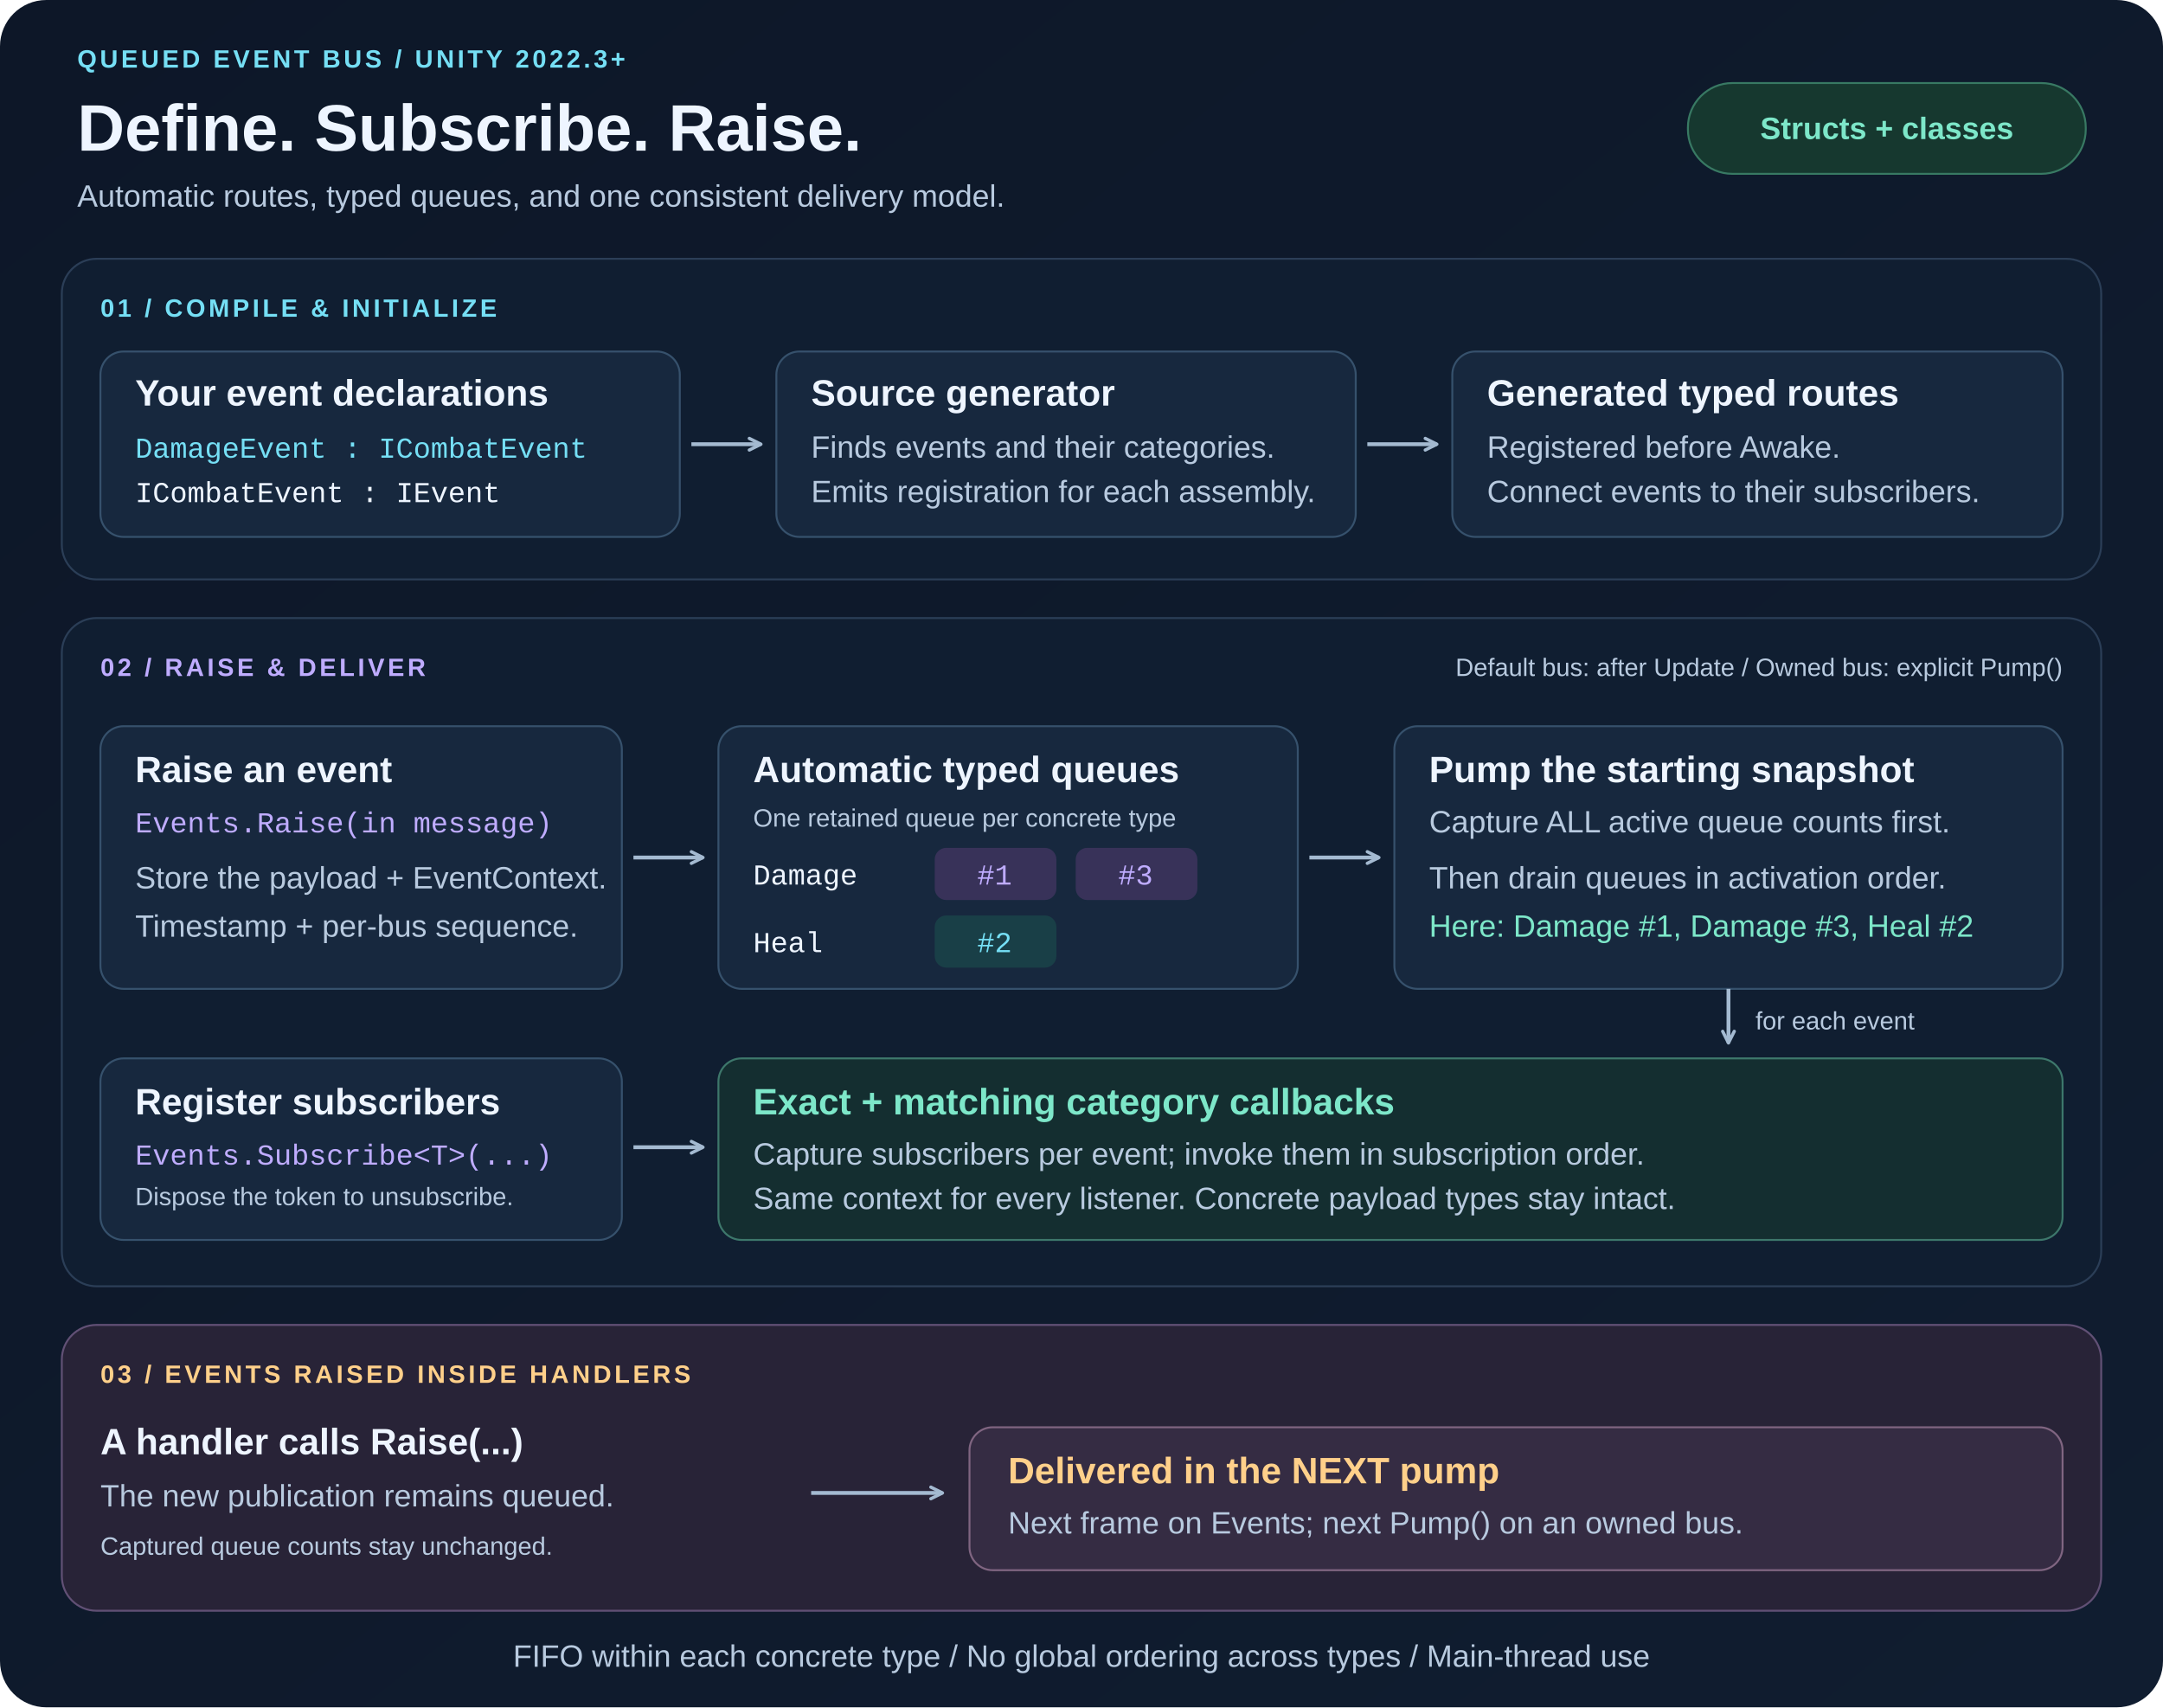
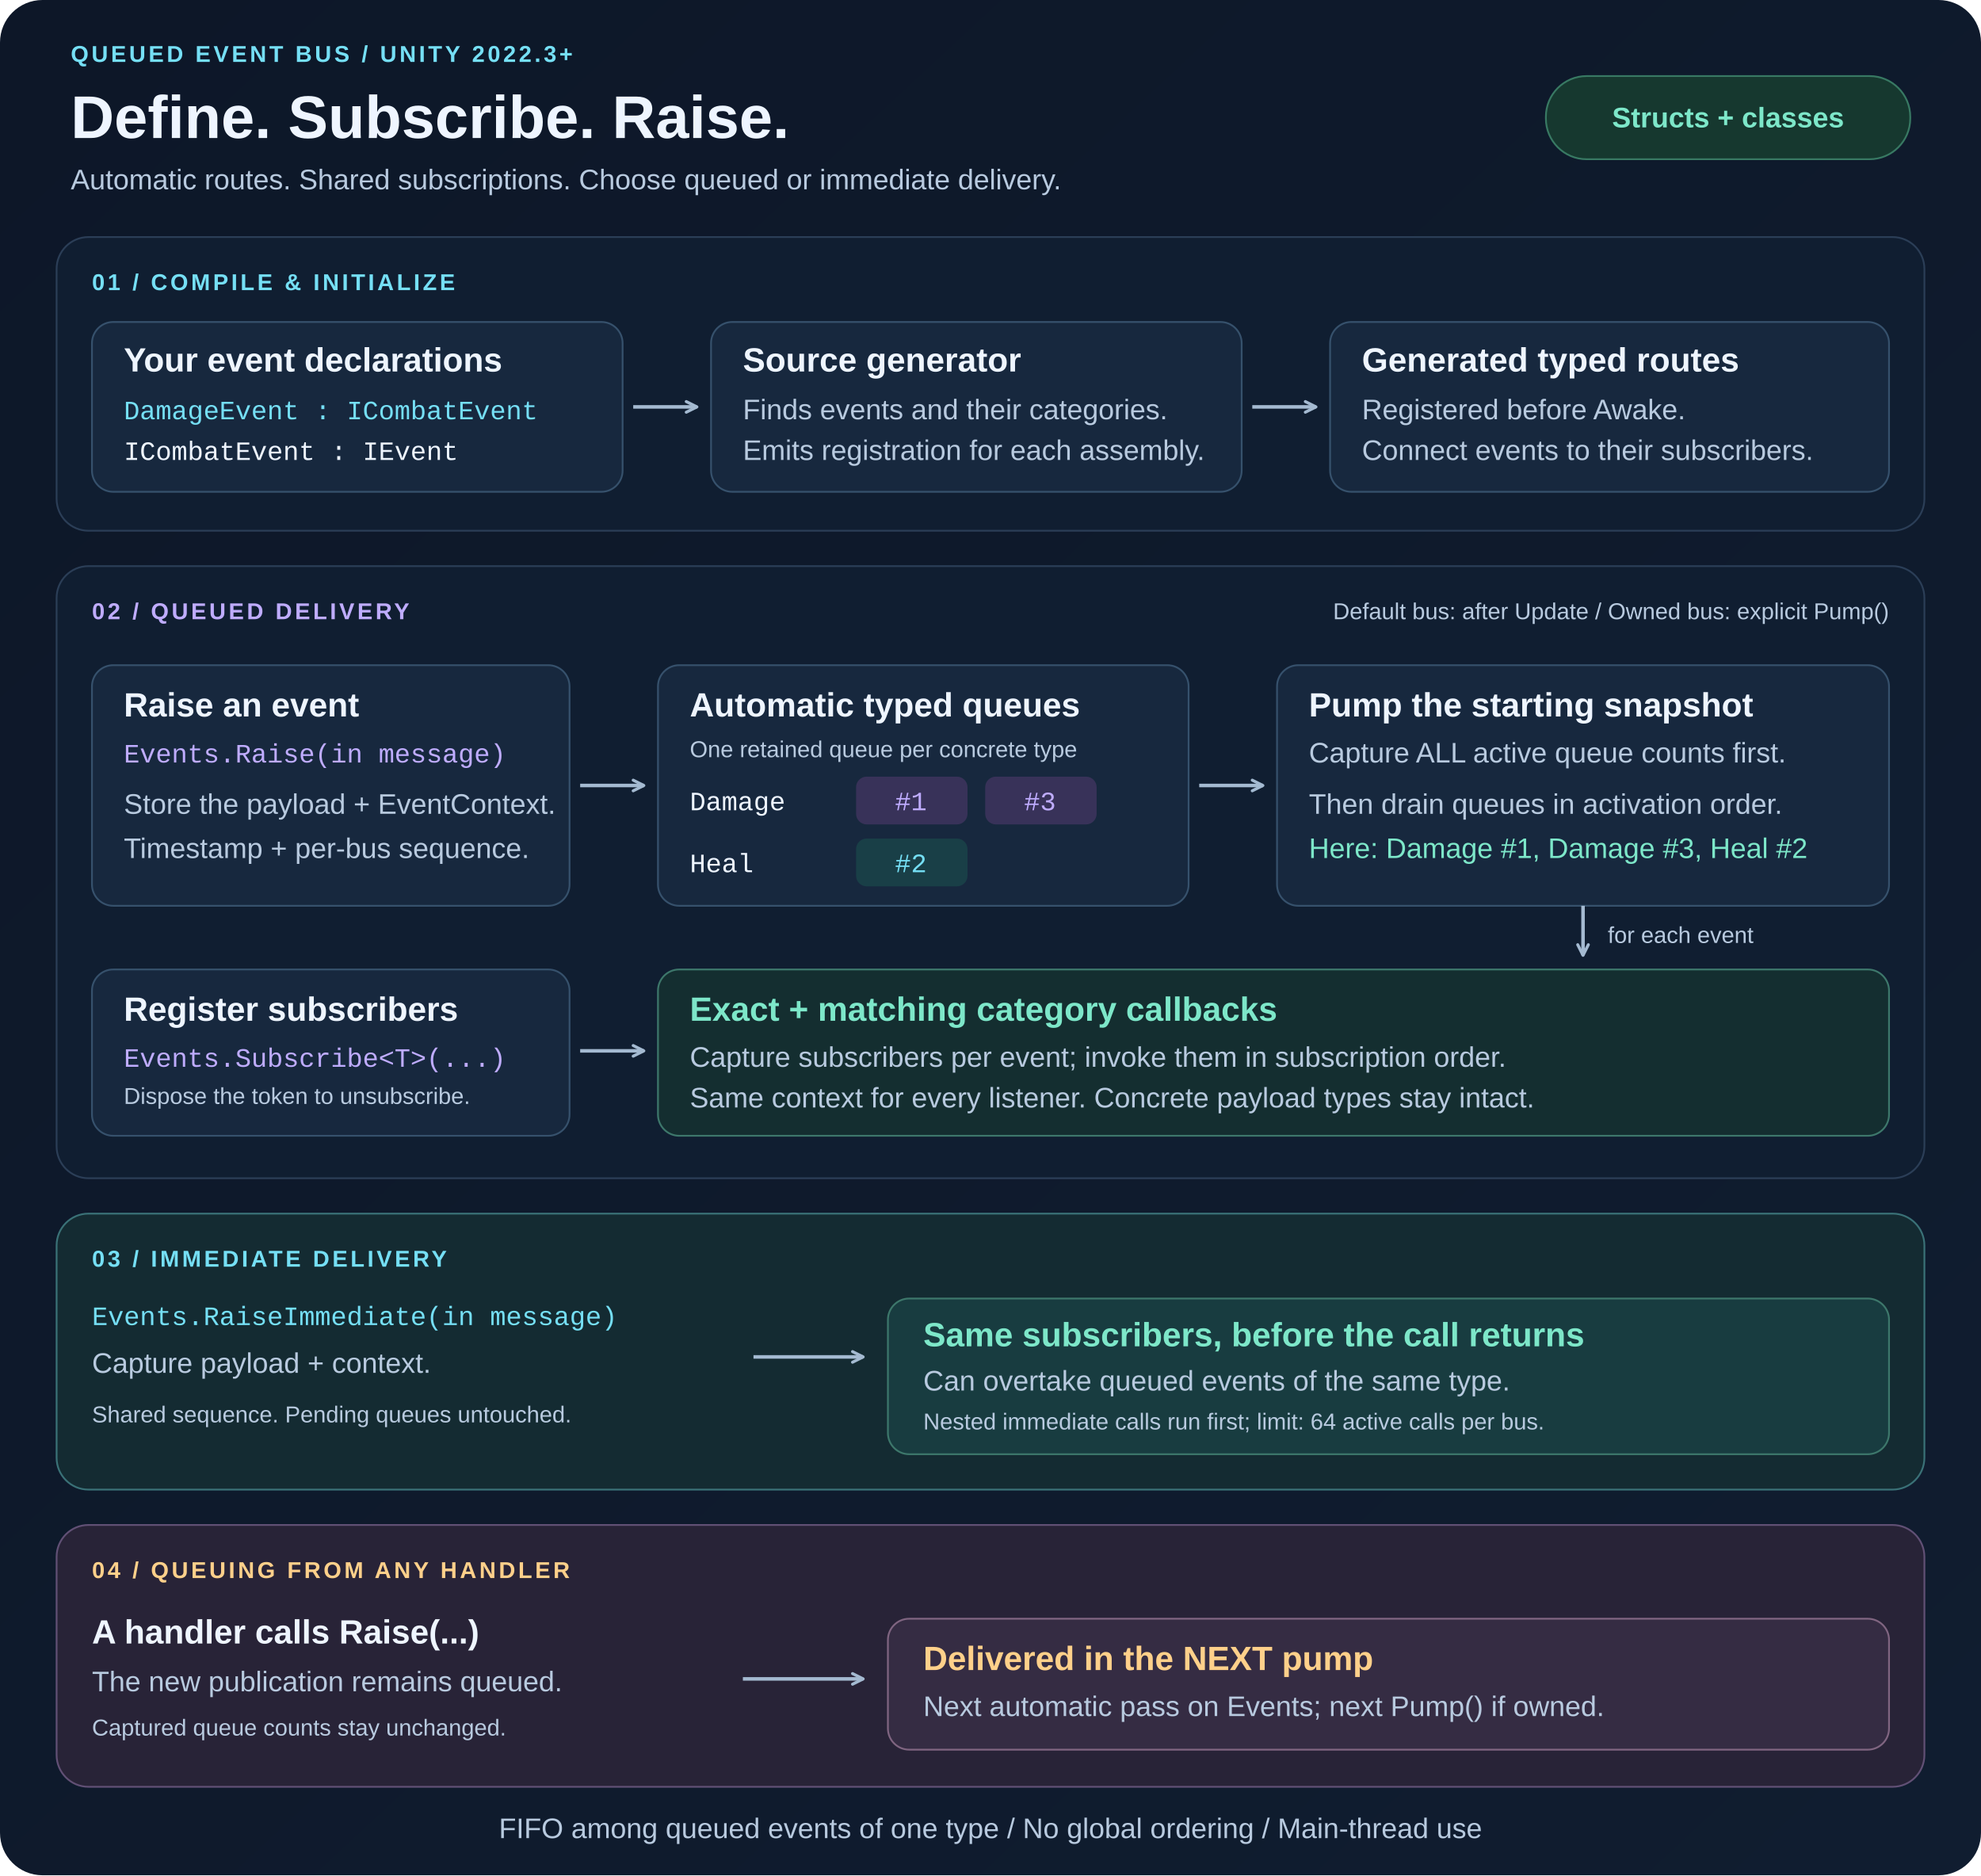
- <svg xmlns="http://www.w3.org/2000/svg" width="1120" height="884" viewBox="0 0 1120 884" role="img" aria-labelledby="title description">
+ <svg xmlns="http://www.w3.org/2000/svg" width="1120" height="1060" viewBox="0 0 1120 1060" role="img" aria-labelledby="title description">
  <defs>
    <linearGradient id="background" x2="1" y2="1">
      <stop stop-color="#0d1728" />
      <stop offset="1" stop-color="#101d30" />
    </linearGradient>
    <marker id="arrow" markerWidth="8" markerHeight="8" refX="7" refY="4" orient="auto" markerUnits="userSpaceOnUse">
      <path d="M1 1L7 4L1 7" fill="none" stroke="#a4bad1" stroke-width="1.7" stroke-linecap="round" stroke-linejoin="round" />
    </marker>
    <style>
      text { font-family: 'Segoe UI', Arial, sans-serif; fill: #eef5ff; }
      .eyebrow { font-size: 13px; font-weight: 700; letter-spacing: 1.6px; }
      .heading { font-size: 19px; font-weight: 650; }
      .body { font-size: 16px; fill: #b8cadf; }
      .code { font-family: Consolas, 'Liberation Mono', monospace; font-size: 15px; }
      .small { font-size: 13px; fill: #b8cadf; }
      .section { fill: #101e31; stroke: #2b3e57; }
      .card { fill: #17283e; stroke: #36516c; }
      .wire { fill: none; stroke: #a4bad1; stroke-width: 2; marker-end: url(#arrow); }
      .cyan { fill: #75dff5; }
      .violet { fill: #bfacff; }
      .green { fill: #7de7c9; }
      .amber { fill: #ffd08a; }
    </style>
  </defs>
-   <rect width="1120" height="884" rx="24" fill="url(#background)" />
+   <rect width="1120" height="1060" rx="24" fill="url(#background)" />
  <text class="eyebrow cyan" x="40" y="35">QUEUED EVENT BUS / UNITY 2022.3+</text>
  <text x="40" y="78" font-size="34" font-weight="700">Define. Subscribe. Raise.</text>
-   <text class="body" x="40" y="107">Automatic routes, typed queues, and one consistent delivery model.</text>
+   <text class="body" x="40" y="107">Automatic routes. Shared subscriptions. Choose queued or immediate delivery.</text>
  <rect x="874" y="43" width="206" height="47" rx="23" fill="#16382f" stroke="#387963" />
  <text class="green" x="977" y="72" font-size="16" font-weight="600" text-anchor="middle">Structs + classes</text>
  <rect class="section" x="32" y="134" width="1056" height="166" rx="18" />
  <text class="eyebrow cyan" x="52" y="164">01 / COMPILE &amp; INITIALIZE</text>
  <rect class="card" x="52" y="182" width="300" height="96" rx="12" />
  <text class="heading" x="70" y="210">Your event declarations</text>
  <text class="code cyan" x="70" y="237">DamageEvent : ICombatEvent</text>
  <text class="code" x="70" y="260">ICombatEvent : IEvent</text>
  <path class="wire" d="M358 230H394" />
  <rect class="card" x="402" y="182" width="300" height="96" rx="12" />
  <text class="heading" x="420" y="210">Source generator</text>
  <text class="body" x="420" y="237">Finds events and their categories.</text>
  <text class="body" x="420" y="260">Emits registration for each assembly.</text>
  <path class="wire" d="M708 230H744" />
  <rect class="card" x="752" y="182" width="316" height="96" rx="12" />
  <text class="heading" x="770" y="210">Generated typed routes</text>
  <text class="body" x="770" y="237">Registered before Awake.</text>
  <text class="body" x="770" y="260">Connect events to their subscribers.</text>
  <rect class="section" x="32" y="320" width="1056" height="346" rx="18" />
-   <text class="eyebrow violet" x="52" y="350">02 / RAISE &amp; DELIVER</text>
+   <text class="eyebrow violet" x="52" y="350">02 / QUEUED DELIVERY</text>
  <text class="small" x="1068" y="350" text-anchor="end">Default bus: after Update / Owned bus: explicit Pump()</text>
  <rect class="card" x="52" y="376" width="270" height="136" rx="12" />
  <text class="heading" x="70" y="405">Raise an event</text>
  <text class="code violet" x="70" y="431">Events.Raise(in message)</text>
  <text class="body" x="70" y="460">Store the payload + EventContext.</text>
  <text class="body" x="70" y="485">Timestamp + per-bus sequence.</text>
  <path class="wire" d="M328 444H364" />
  <rect class="card" x="372" y="376" width="300" height="136" rx="12" />
  <text class="heading" x="390" y="405">Automatic typed queues</text>
  <text class="small" x="390" y="428">One retained queue per concrete type</text>
  <text class="code" x="390" y="458">Damage</text>
  <rect x="484" y="439" width="63" height="27" rx="6" fill="#383259" />
  <text class="code violet" x="515" y="458" text-anchor="middle">#1</text>
  <rect x="557" y="439" width="63" height="27" rx="6" fill="#383259" />
  <text class="code violet" x="588" y="458" text-anchor="middle">#3</text>
  <text class="code" x="390" y="493">Heal</text>
  <rect x="484" y="474" width="63" height="27" rx="6" fill="#193f47" />
  <text class="code cyan" x="515" y="493" text-anchor="middle">#2</text>
  <path class="wire" d="M678 444H714" />
  <rect class="card" x="722" y="376" width="346" height="136" rx="12" />
  <text class="heading" x="740" y="405">Pump the starting snapshot</text>
  <text class="body" x="740" y="431">Capture ALL active queue counts first.</text>
  <text class="body" x="740" y="460">Then drain queues in activation order.</text>
  <text class="green" x="740" y="485" font-size="16">Here: Damage #1, Damage #3, Heal #2</text>
  <path class="wire" d="M895 512V540" />
  <text class="small" x="909" y="533">for each event</text>
  <rect class="card" x="52" y="548" width="270" height="94" rx="12" />
  <text class="heading" x="70" y="577">Register subscribers</text>
  <text class="code violet" x="70" y="603">Events.Subscribe&lt;T&gt;(...)</text>
  <text class="small" x="70" y="624">Dispose the token to unsubscribe.</text>
  <path class="wire" d="M328 594H364" />
  <rect x="372" y="548" width="696" height="94" rx="12" fill="#142e30" stroke="#3d776b" />
  <text class="heading green" x="390" y="577">Exact + matching category callbacks</text>
  <text class="body" x="390" y="603">Capture subscribers per event; invoke them in subscription order.</text>
  <text class="body" x="390" y="626">Same context for every listener. Concrete payload types stay intact.</text>
-   <rect x="32" y="686" width="1056" height="148" rx="18" fill="#282337" stroke="#615075" />
-   <text class="eyebrow amber" x="52" y="716">03 / EVENTS RAISED INSIDE HANDLERS</text>
-   <text class="heading" x="52" y="753">A handler calls Raise(...)</text>
-   <text class="body" x="52" y="780">The new publication remains queued.</text>
-   <text class="small" x="52" y="805">Captured queue counts stay unchanged.</text>
-   <path class="wire" d="M420 773H488" />
-   <rect x="502" y="739" width="566" height="74" rx="12" fill="#352c43" stroke="#806581" />
-   <text class="heading amber" x="522" y="768">Delivered in the NEXT pump</text>
-   <text class="body" x="522" y="794">Next frame on Events; next Pump() on an owned bus.</text>
-   <text class="body" x="560" y="863" text-anchor="middle">FIFO within each concrete type  /  No global ordering across types  /  Main-thread use</text>
+   <rect x="32" y="686" width="1056" height="156" rx="18" fill="#142b32" stroke="#3a7177" />
+   <text class="eyebrow cyan" x="52" y="716">03 / IMMEDIATE DELIVERY</text>
+   <text class="code cyan" x="52" y="749">Events.RaiseImmediate(in message)</text>
+   <text class="body" x="52" y="776">Capture payload + context.</text>
+   <text class="small" x="52" y="804">Shared sequence. Pending queues untouched.</text>
+   <path class="wire" d="M426 767H488" />
+   <rect x="502" y="734" width="566" height="88" rx="12" fill="#183c40" stroke="#3d776b" />
+   <text class="heading green" x="522" y="761">Same subscribers, before the call returns</text>
+   <text class="body" x="522" y="786">Can overtake queued events of the same type.</text>
+   <text class="small" x="522" y="808">Nested immediate calls run first; limit: 64 active calls per bus.</text>
+   <rect x="32" y="862" width="1056" height="148" rx="18" fill="#282337" stroke="#615075" />
+   <text class="eyebrow amber" x="52" y="892">04 / QUEUING FROM ANY HANDLER</text>
+   <text class="heading" x="52" y="929">A handler calls Raise(...)</text>
+   <text class="body" x="52" y="956">The new publication remains queued.</text>
+   <text class="small" x="52" y="981">Captured queue counts stay unchanged.</text>
+   <path class="wire" d="M420 949H488" />
+   <rect x="502" y="915" width="566" height="74" rx="12" fill="#352c43" stroke="#806581" />
+   <text class="heading amber" x="522" y="944">Delivered in the NEXT pump</text>
+   <text class="body" x="522" y="970">Next automatic pass on Events; next Pump() if owned.</text>
+   <text class="body" x="560" y="1039" text-anchor="middle">FIFO among queued events of one type  /  No global ordering  /  Main-thread use</text>
</svg>
